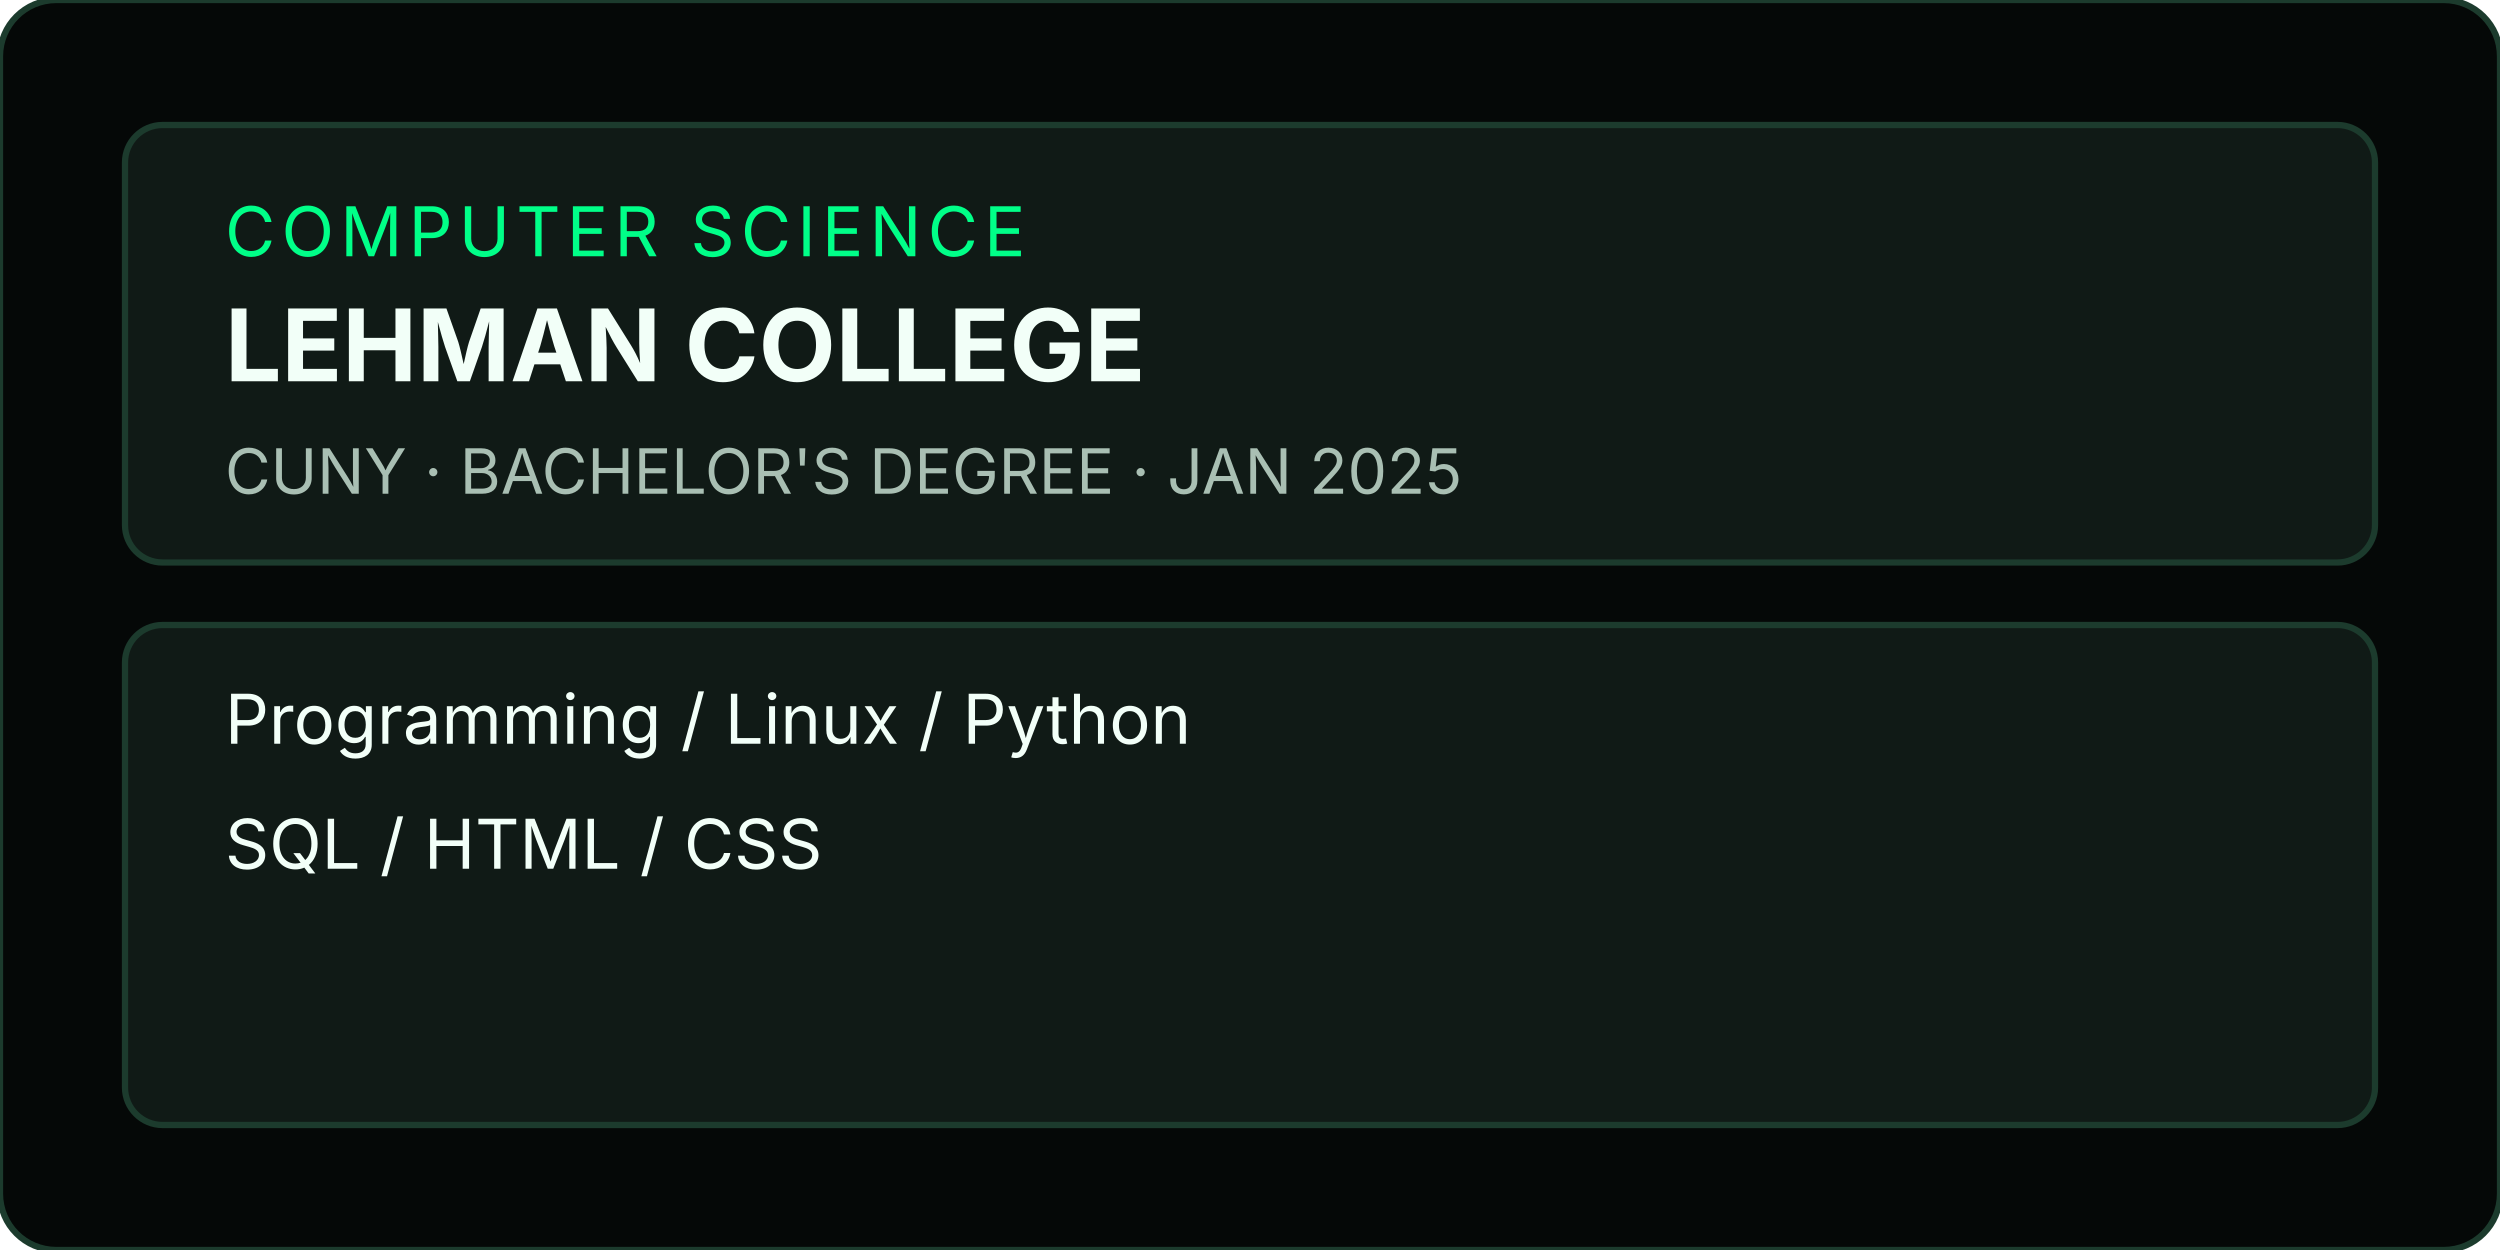
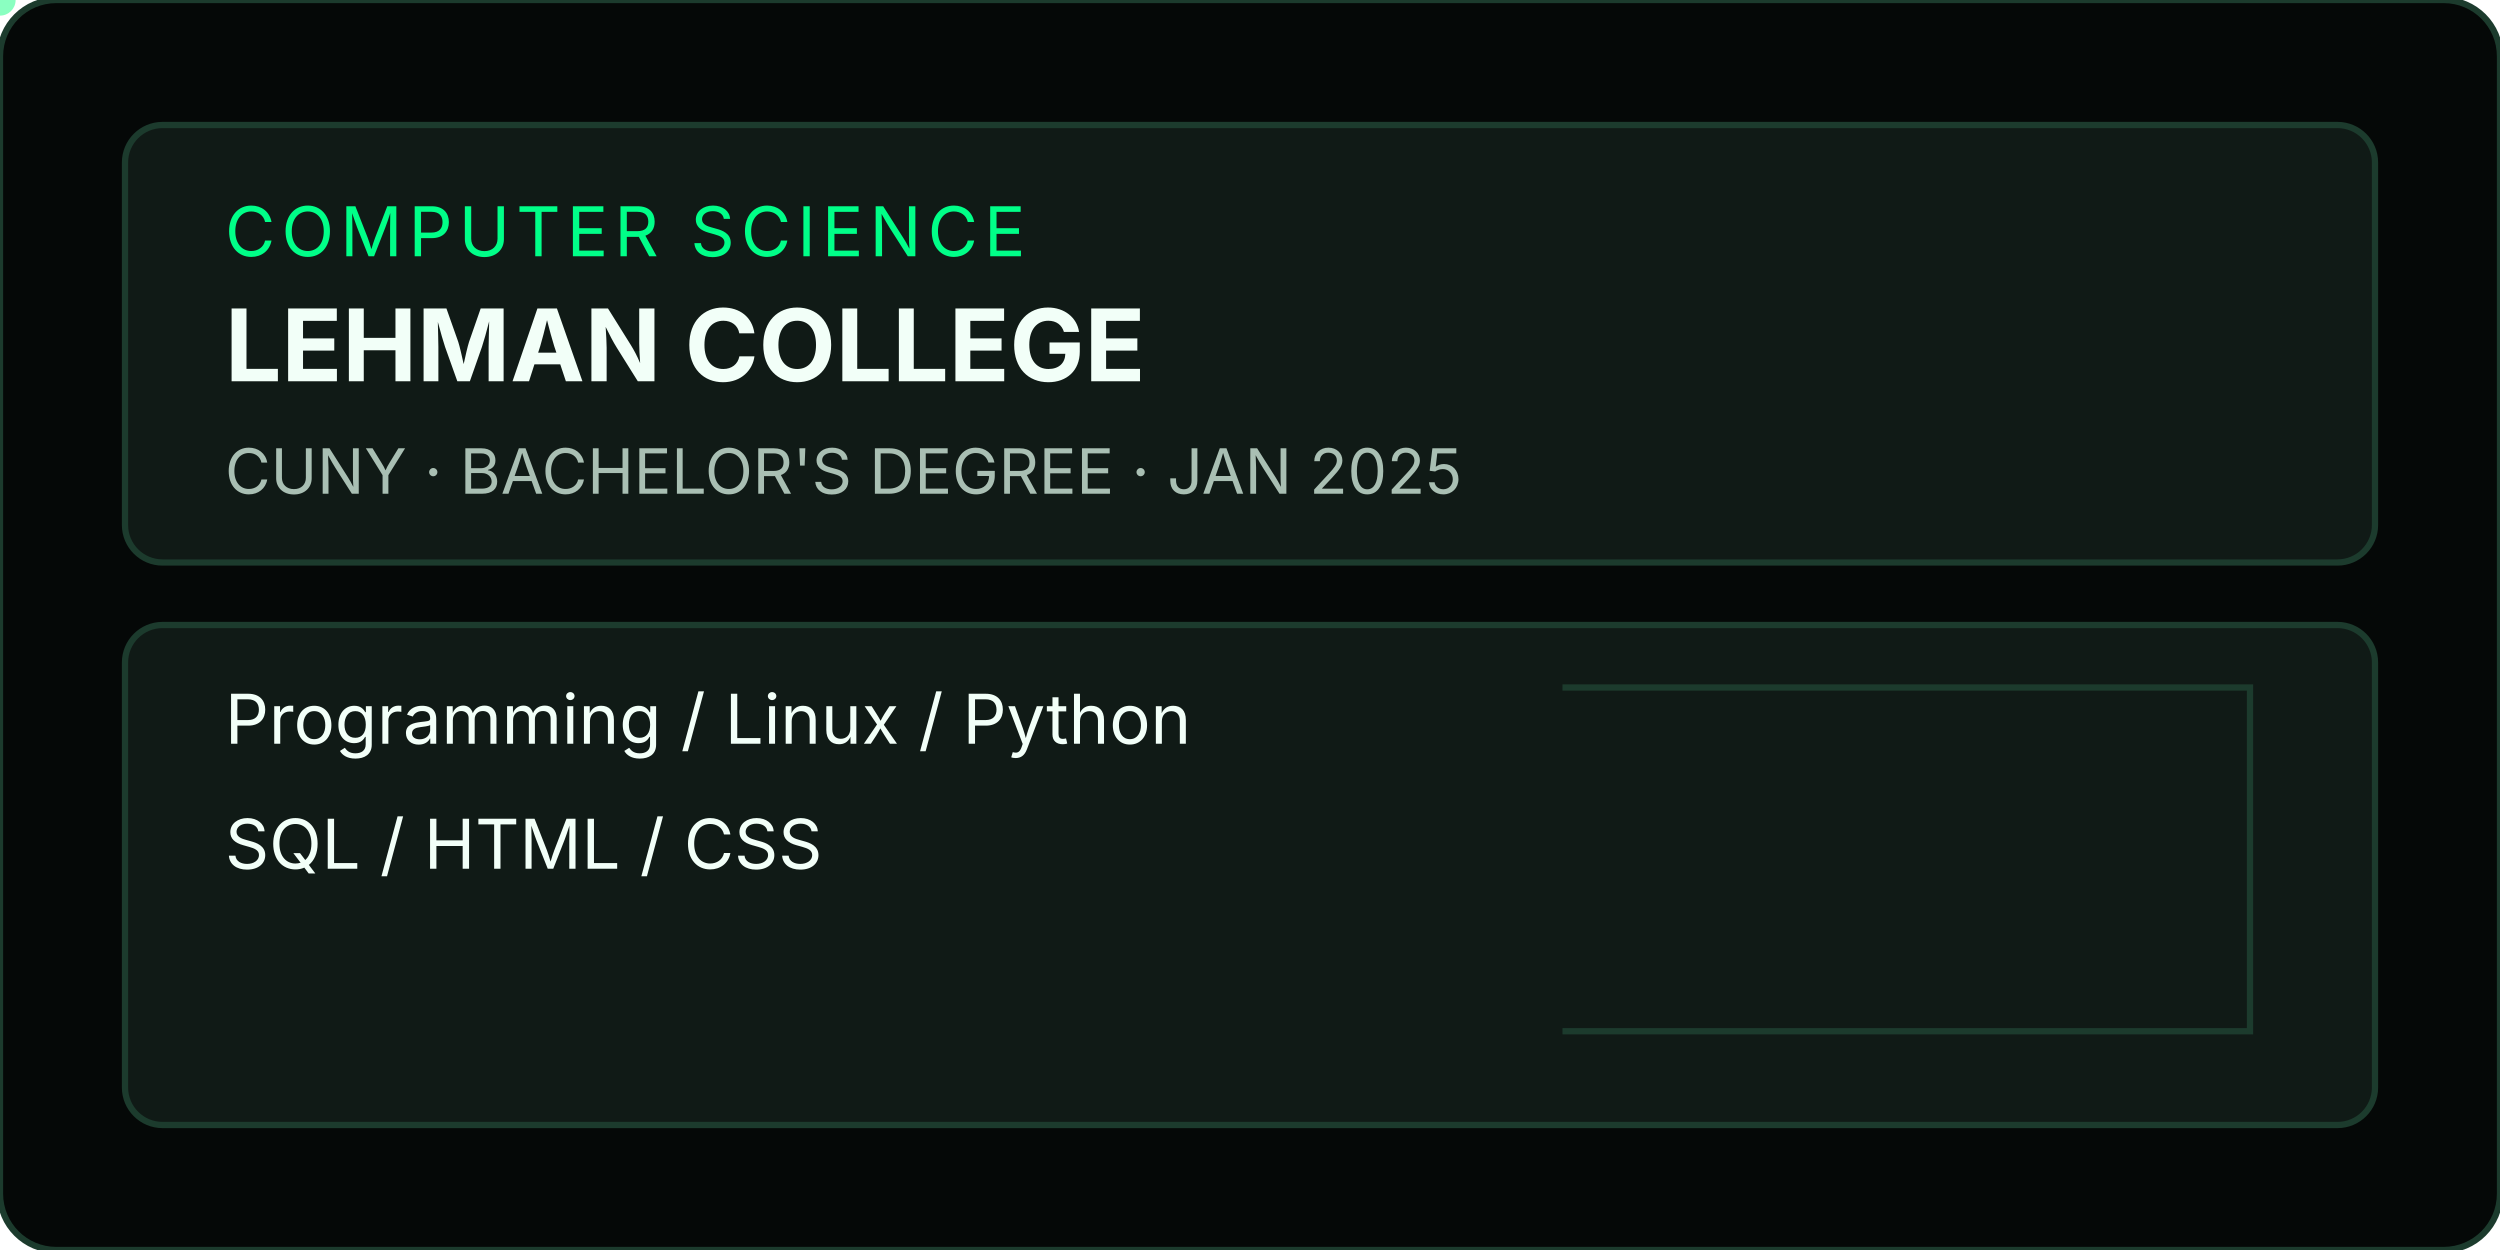
<svg xmlns="http://www.w3.org/2000/svg" width="800" height="400" viewBox="0 0 800 400" role="img" aria-labelledby="title">
+   <style>@media (prefers-reduced-motion: reduce) {.motion { display: none; }}</style>
  <rect width="800" height="400" rx="18" fill="#050807" stroke="#1C3B2D" stroke-width="2" />
  <g fill="#101A16" stroke="#1C3B2D" stroke-width="2">
    <rect x="40" y="40" width="720" height="140" rx="12" />
    <rect x="40" y="200" width="720" height="160" rx="12" />
  </g>
  <g font-family="Inter, Segoe UI, Arial, sans-serif">
    <text x="72" y="82" fill="#00FF88" font-size="22" letter-spacing="2">COMPUTER SCIENCE</text>
    <text x="72" y="122" fill="#F2FFF8" font-size="32" font-weight="700">LEHMAN COLLEGE</text>
    <text x="72" y="158" fill="#A9BFB3" font-size="20">CUNY · BACHELOR'S DEGREE · JAN 2025</text>
  </g>
  <g font-family="Inter, Segoe UI, Arial, sans-serif" fill="#F2FFF8" font-size="22">
    <text x="72" y="238">Programming / Linux / Python</text>
    <text x="72" y="278">SQL / HTML / CSS</text>
  </g>
+   <path d="M500 220H720V330H500" fill="none" stroke="#1C3B2D" stroke-width="2" />
+   <circle class="motion" r="5" fill="#8AFFC1">
+     <animateMotion dur="8s" repeatCount="indefinite" path="M500 220 H720 V330 H500 Z" />
+   </circle>
</svg>
